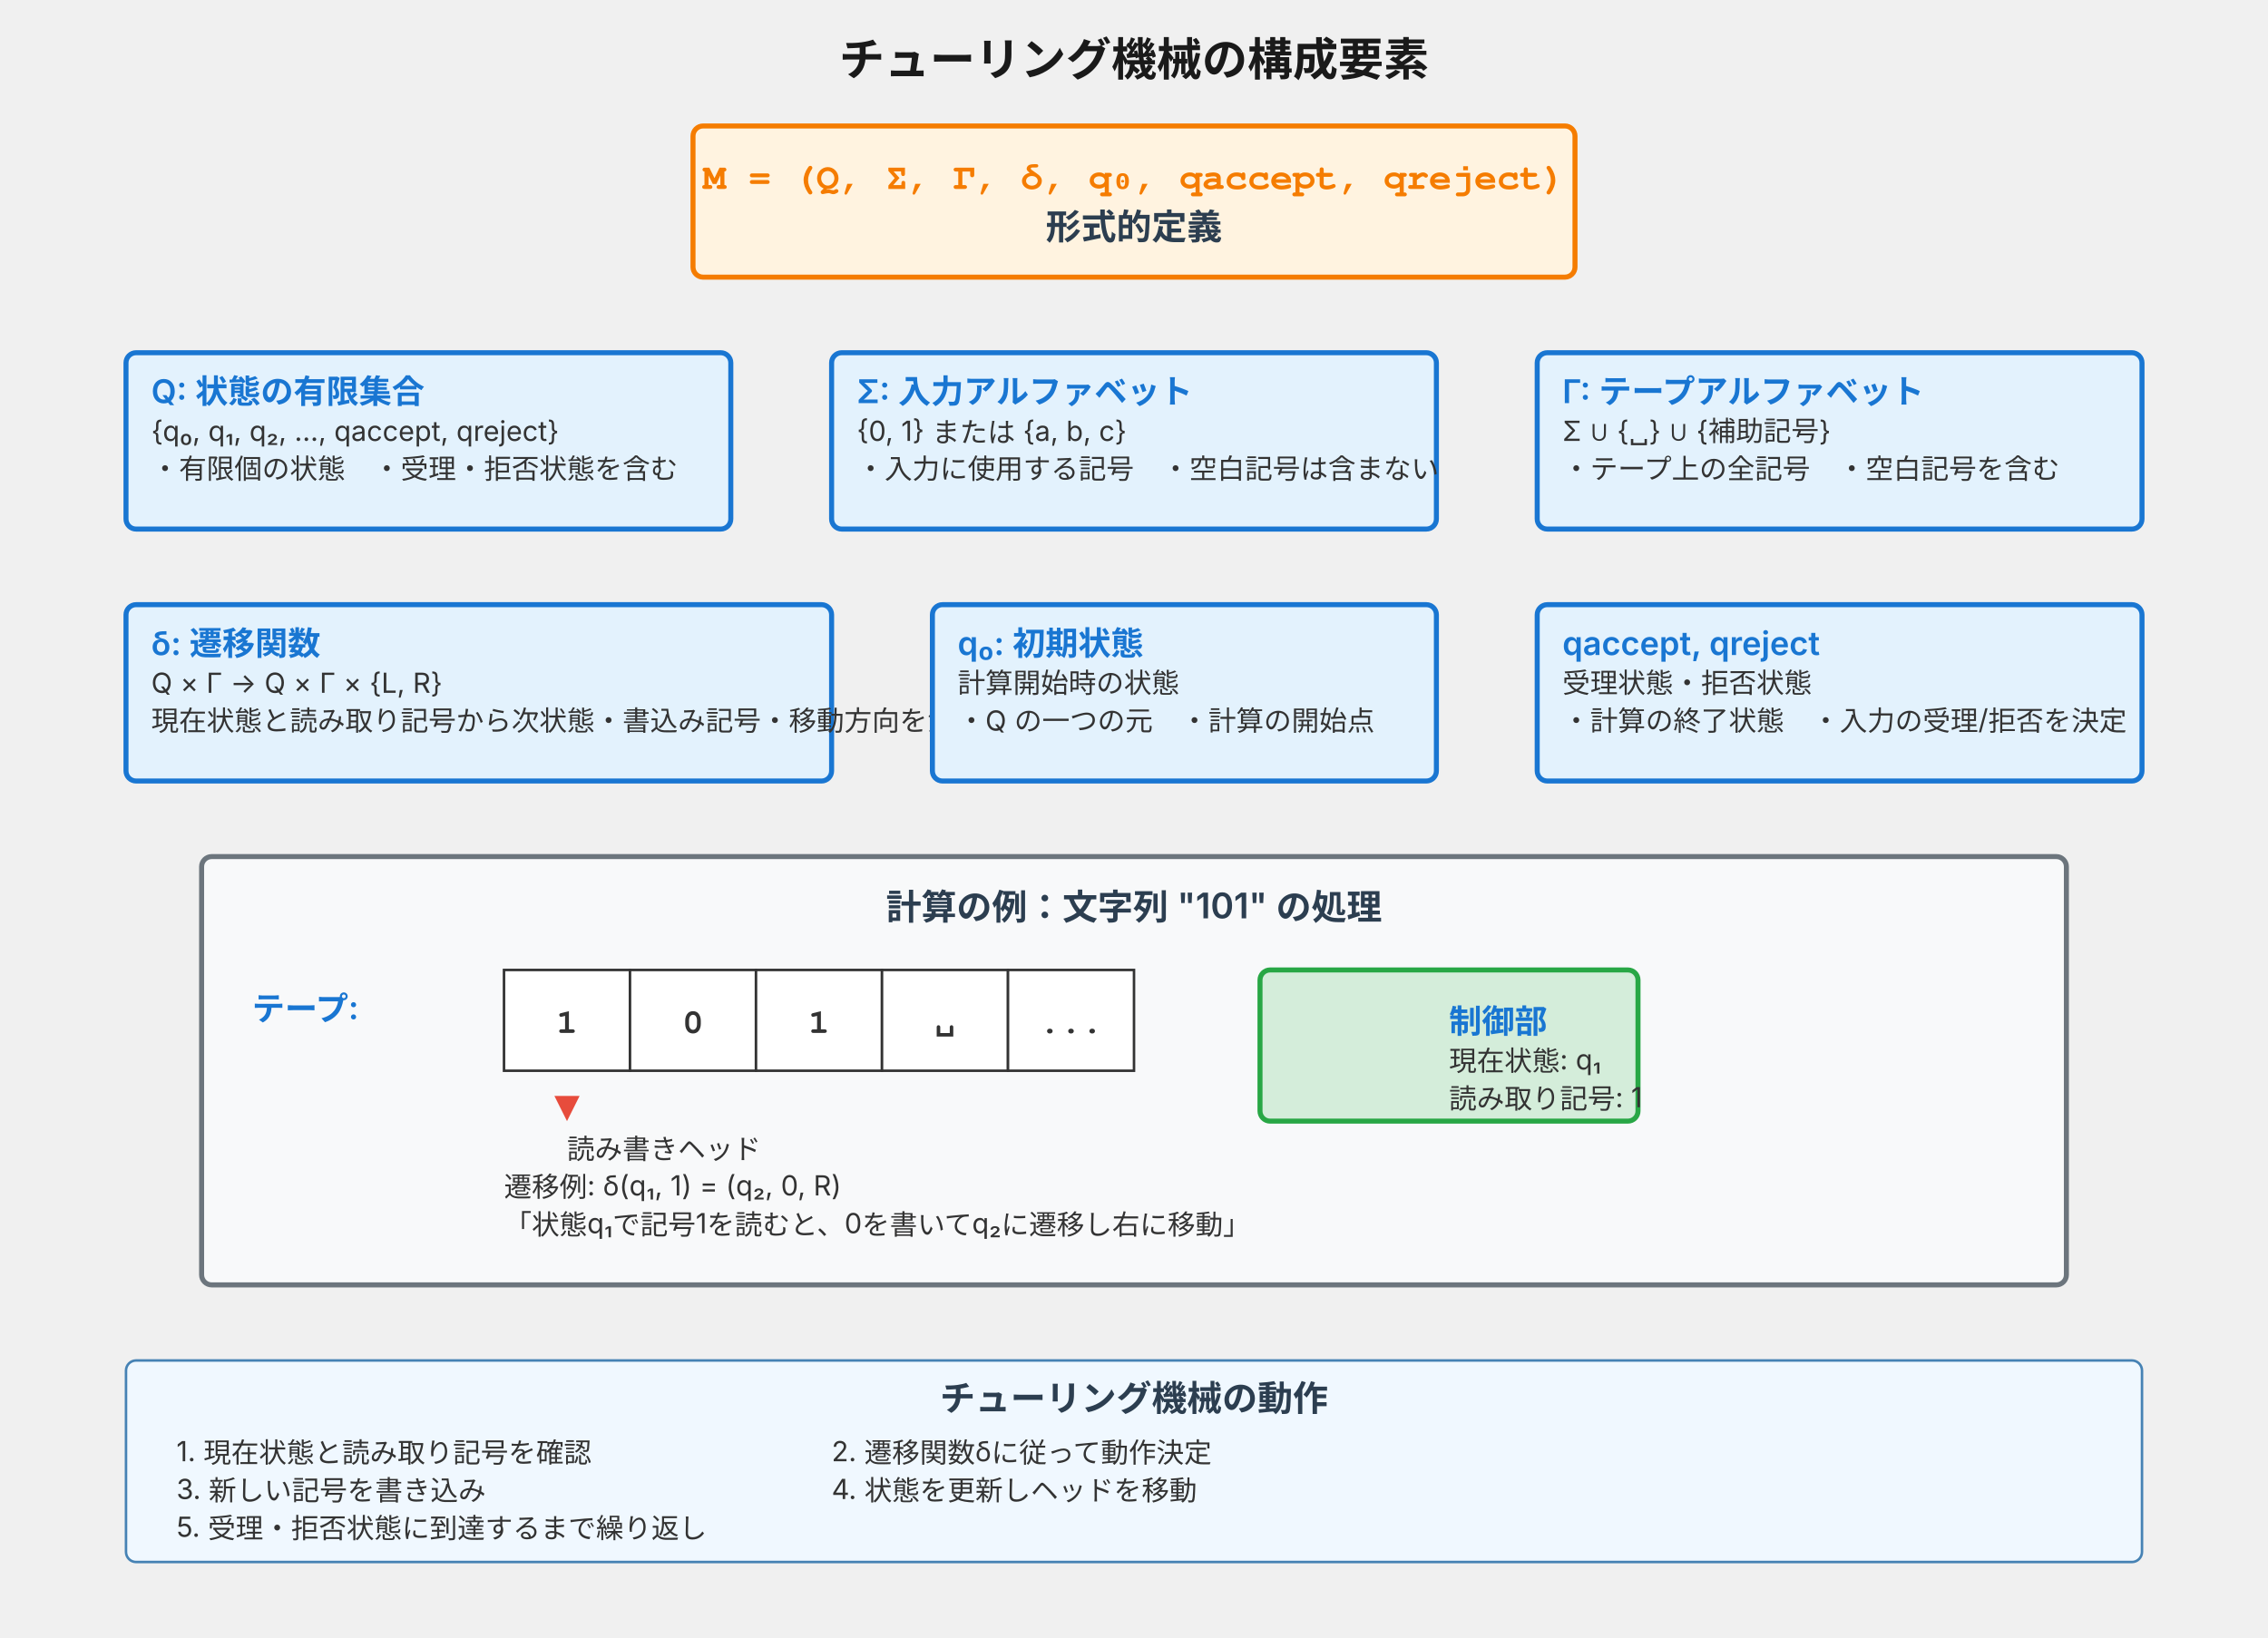
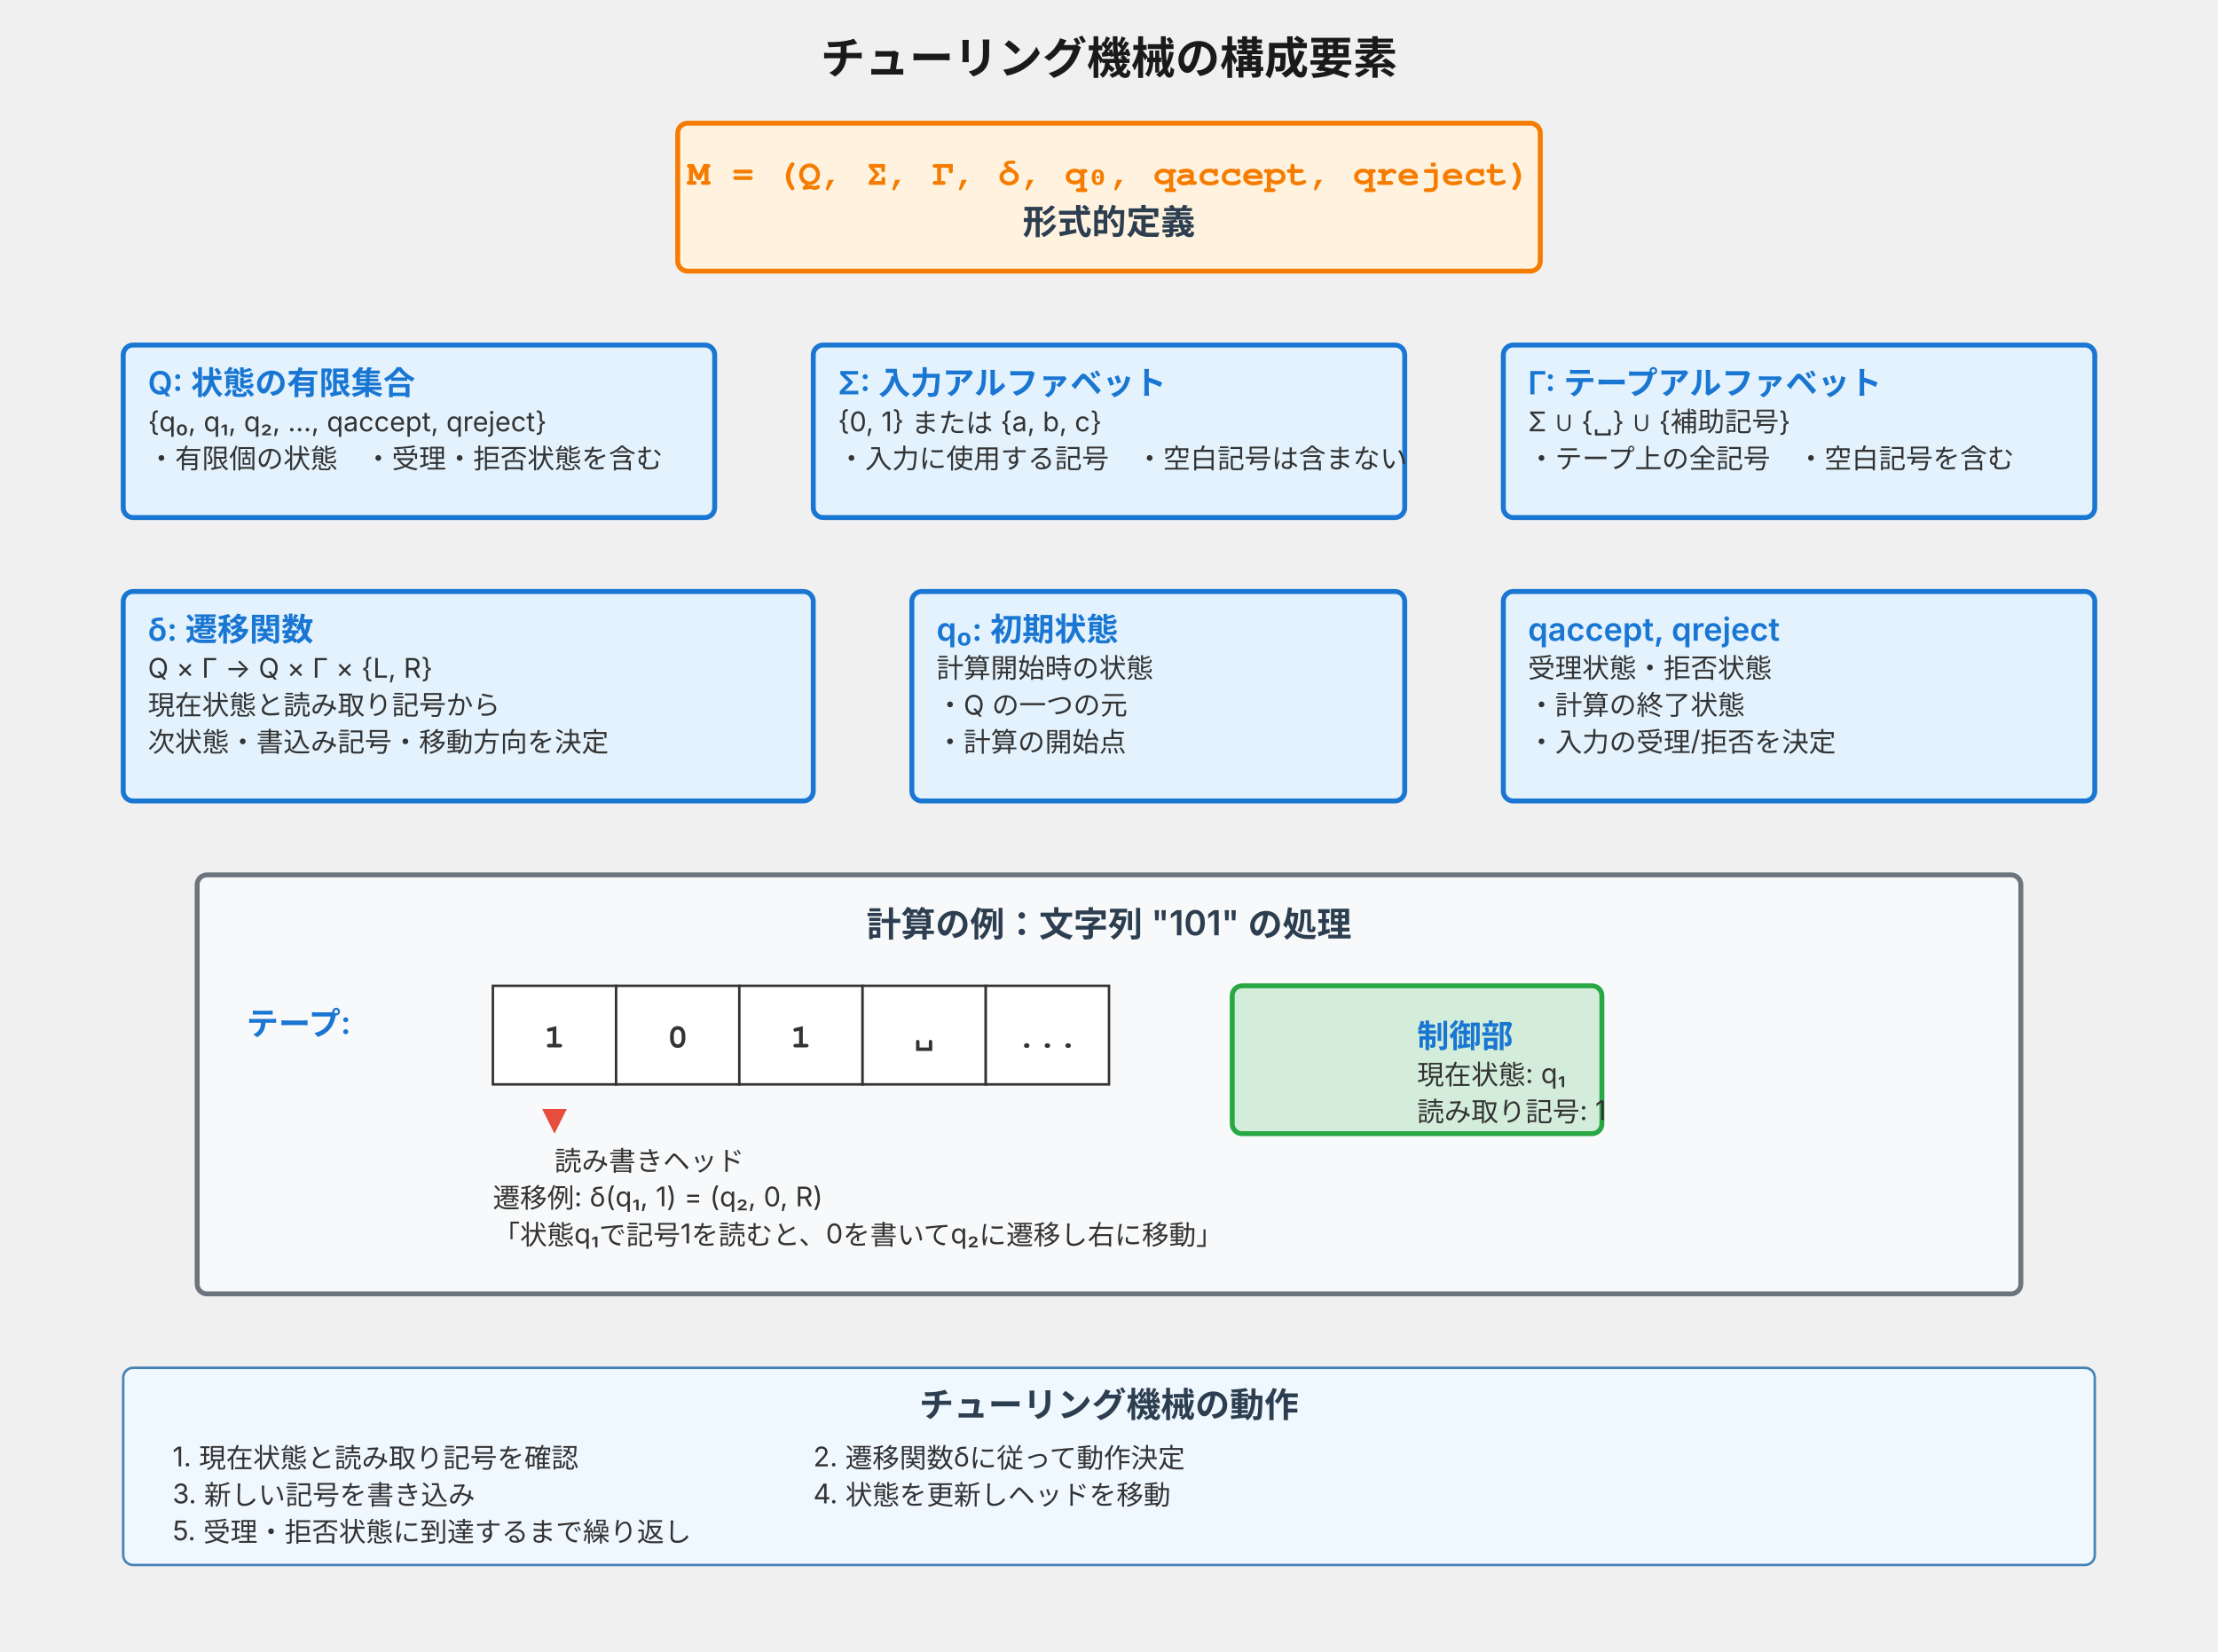
- <svg xmlns="http://www.w3.org/2000/svg" viewBox="0 0 900 650">
+ <svg xmlns="http://www.w3.org/2000/svg" viewBox="0 0 900 670">
  <defs>
    <style>
      .component-box { 
        fill: #e3f2fd; 
        stroke: #1976d2; 
        stroke-width: 2px; 
        rx: 4px; 
        ry: 4px; 
      }
      
      .formal-def-box {
        fill: #fff3e0;
        stroke: #f57c00;
        stroke-width: 2px;
        rx: 4px;
        ry: 4px;
      }
      
      .title { 
        font-family: Inter, Helvetica, sans-serif;
        font-size: 18px; 
        font-weight: 600; 
        text-anchor: middle; 
        fill: #1a1a1a;
      }
      
      .subtitle { 
        font-family: Inter, Helvetica, sans-serif;
        font-size: 14px; 
        font-weight: 600; 
        text-anchor: middle; 
        fill: #2c3e50;
      }
      
      .component-title { 
        font-family: Inter, Helvetica, sans-serif;
        font-size: 13px; 
        font-weight: 600; 
        text-anchor: start; 
        fill: #1976d2;
      }
      
      .component-desc { 
        font-family: Inter, Helvetica, sans-serif;
        font-size: 11px; 
        font-weight: 400; 
        text-anchor: start; 
        fill: #333;
      }
      
      .formal-notation {
        font-family: Courier, monospace;
        font-size: 15px; 
        font-weight: 600; 
        text-anchor: middle; 
        fill: #f57c00;
      }
      
      .tape-cell {
        fill: white;
        stroke: #333;
        stroke-width: 1px;
      }
      
      .tape-text {
        font-family: Courier, monospace;
        font-size: 14px;
        font-weight: 600;
        text-anchor: middle;
        fill: #333;
      }
      
      .head-pointer {
        fill: #e74c3c;
      }
    </style>
  </defs>
  <text x="450" y="30" class="title">チューリング機械の構成要素</text>
  <rect x="275" y="50" width="350" height="60" class="formal-def-box" />
  <text x="450" y="75" class="formal-notation">M = (Q, Σ, Γ, δ, q₀, qaccept, qreject)</text>
  <text x="450" y="95" class="subtitle">形式的定義</text>
  <rect x="50" y="140" width="240" height="70" class="component-box" />
  <text x="60" y="160" class="component-title">Q: 状態の有限集合</text>
  <text x="60" y="175" class="component-desc">{q₀, q₁, q₂, ..., qaccept, qreject}</text>
  <text x="60" y="190" class="component-desc">・有限個の状態　・受理・拒否状態を含む</text>
  <rect x="330" y="140" width="240" height="70" class="component-box" />
  <text x="340" y="160" class="component-title">Σ: 入力アルファベット</text>
  <text x="340" y="175" class="component-desc">{0, 1} または {a, b, c}</text>
  <text x="340" y="190" class="component-desc">・入力に使用する記号　・空白記号は含まない</text>
  <rect x="610" y="140" width="240" height="70" class="component-box" />
  <text x="620" y="160" class="component-title">Γ: テープアルファベット</text>
  <text x="620" y="175" class="component-desc">Σ ∪ {␣} ∪ {補助記号}</text>
  <text x="620" y="190" class="component-desc">・テープ上の全記号　・空白記号を含む</text>
-   <rect x="50" y="240" width="280" height="70" class="component-box" />
+   <rect x="50" y="240" width="280" height="85" class="component-box" />
  <text x="60" y="260" class="component-title">δ: 遷移関数</text>
  <text x="60" y="275" class="component-desc">Q × Γ → Q × Γ × {L, R}</text>
-   <text x="60" y="290" class="component-desc">現在状態と読み取り記号から次状態・書込み記号・移動方向を決定</text>
-   <rect x="370" y="240" width="200" height="70" class="component-box" />
+   <text x="60" y="290" class="component-desc">現在状態と読み取り記号から</text>
+   <text x="60" y="305" class="component-desc">次状態・書込み記号・移動方向を決定</text>
+   <rect x="370" y="240" width="200" height="85" class="component-box" />
  <text x="380" y="260" class="component-title">q₀: 初期状態</text>
  <text x="380" y="275" class="component-desc">計算開始時の状態</text>
-   <text x="380" y="290" class="component-desc">・Q の一つの元　・計算の開始点</text>
-   <rect x="610" y="240" width="240" height="70" class="component-box" />
+   <text x="380" y="290" class="component-desc">・Q の一つの元</text>
+   <text x="380" y="305" class="component-desc">・計算の開始点</text>
+   <rect x="610" y="240" width="240" height="85" class="component-box" />
  <text x="620" y="260" class="component-title">qaccept, qreject</text>
  <text x="620" y="275" class="component-desc">受理状態・拒否状態</text>
-   <text x="620" y="290" class="component-desc">・計算の終了状態　・入力の受理/拒否を決定</text>
-   <rect x="80" y="340" width="740" height="170" style="fill: #f8f9fa; stroke: #6c757d; stroke-width: 2px; rx: 4px;" />
-   <text x="450" y="365" class="subtitle">計算の例：文字列 "101" の処理</text>
-   <g transform="translate(200, 385)">
+   <text x="620" y="290" class="component-desc">・計算の終了状態</text>
+   <text x="620" y="305" class="component-desc">・入力の受理/拒否を決定</text>
+   <rect x="80" y="355" width="740" height="170" style="fill: #f8f9fa; stroke: #6c757d; stroke-width: 2px; rx: 4px;" />
+   <text x="450" y="380" class="subtitle">計算の例：文字列 "101" の処理</text>
+   <g transform="translate(200, 400)">
    <text x="-100" y="20" class="component-title">テープ:</text>
    <rect x="0" y="0" width="50" height="40" class="tape-cell" />
    <rect x="50" y="0" width="50" height="40" class="tape-cell" />
    <rect x="100" y="0" width="50" height="40" class="tape-cell" />
    <rect x="150" y="0" width="50" height="40" class="tape-cell" />
    <rect x="200" y="0" width="50" height="40" class="tape-cell" />
    <text x="25" y="25" class="tape-text">1</text>
    <text x="75" y="25" class="tape-text">0</text>
    <text x="125" y="25" class="tape-text">1</text>
    <text x="175" y="25" class="tape-text">␣</text>
    <text x="225" y="25" class="tape-text">...</text>
    <polygon points="20,50 30,50 25,60" class="head-pointer" />
    <text x="25" y="75" class="component-desc" text-anchor="middle">読み書きヘッド</text>
  </g>
-   <g transform="translate(500, 385)">
+   <g transform="translate(500, 400)">
    <rect x="0" y="0" width="150" height="60" style="fill: #d4edda; stroke: #28a745; stroke-width: 2px; rx: 4px;" />
    <text x="75" y="25" class="component-title" text-anchor="middle">制御部</text>
    <text x="75" y="40" class="component-desc" text-anchor="middle">現在状態: q₁</text>
    <text x="75" y="55" class="component-desc" text-anchor="middle">読み取り記号: 1</text>
  </g>
-   <text x="200" y="475" class="component-desc">遷移例: δ(q₁, 1) = (q₂, 0, R)</text>
-   <text x="200" y="490" class="component-desc">「状態q₁で記号1を読むと、0を書いてq₂に遷移し右に移動」</text>
-   <g transform="translate(50, 540)">
+   <text x="200" y="490" class="component-desc">遷移例: δ(q₁, 1) = (q₂, 0, R)</text>
+   <text x="200" y="505" class="component-desc">「状態q₁で記号1を読むと、0を書いてq₂に遷移し右に移動」</text>
+   <g transform="translate(50, 555)">
    <rect x="0" y="0" width="800" height="80" style="fill: #f0f8ff; stroke: #4682b4; stroke-width: 1px; rx: 4px;" />
    <text x="400" y="20" class="subtitle">チューリング機械の動作</text>
    <text x="20" y="40" class="component-desc">1. 現在状態と読み取り記号を確認</text>
    <text x="280" y="40" class="component-desc">2. 遷移関数δに従って動作決定</text>
    <text x="20" y="55" class="component-desc">3. 新しい記号を書き込み</text>
    <text x="280" y="55" class="component-desc">4. 状態を更新しヘッドを移動</text>
    <text x="20" y="70" class="component-desc">5. 受理・拒否状態に到達するまで繰り返し</text>
  </g>
</svg>
